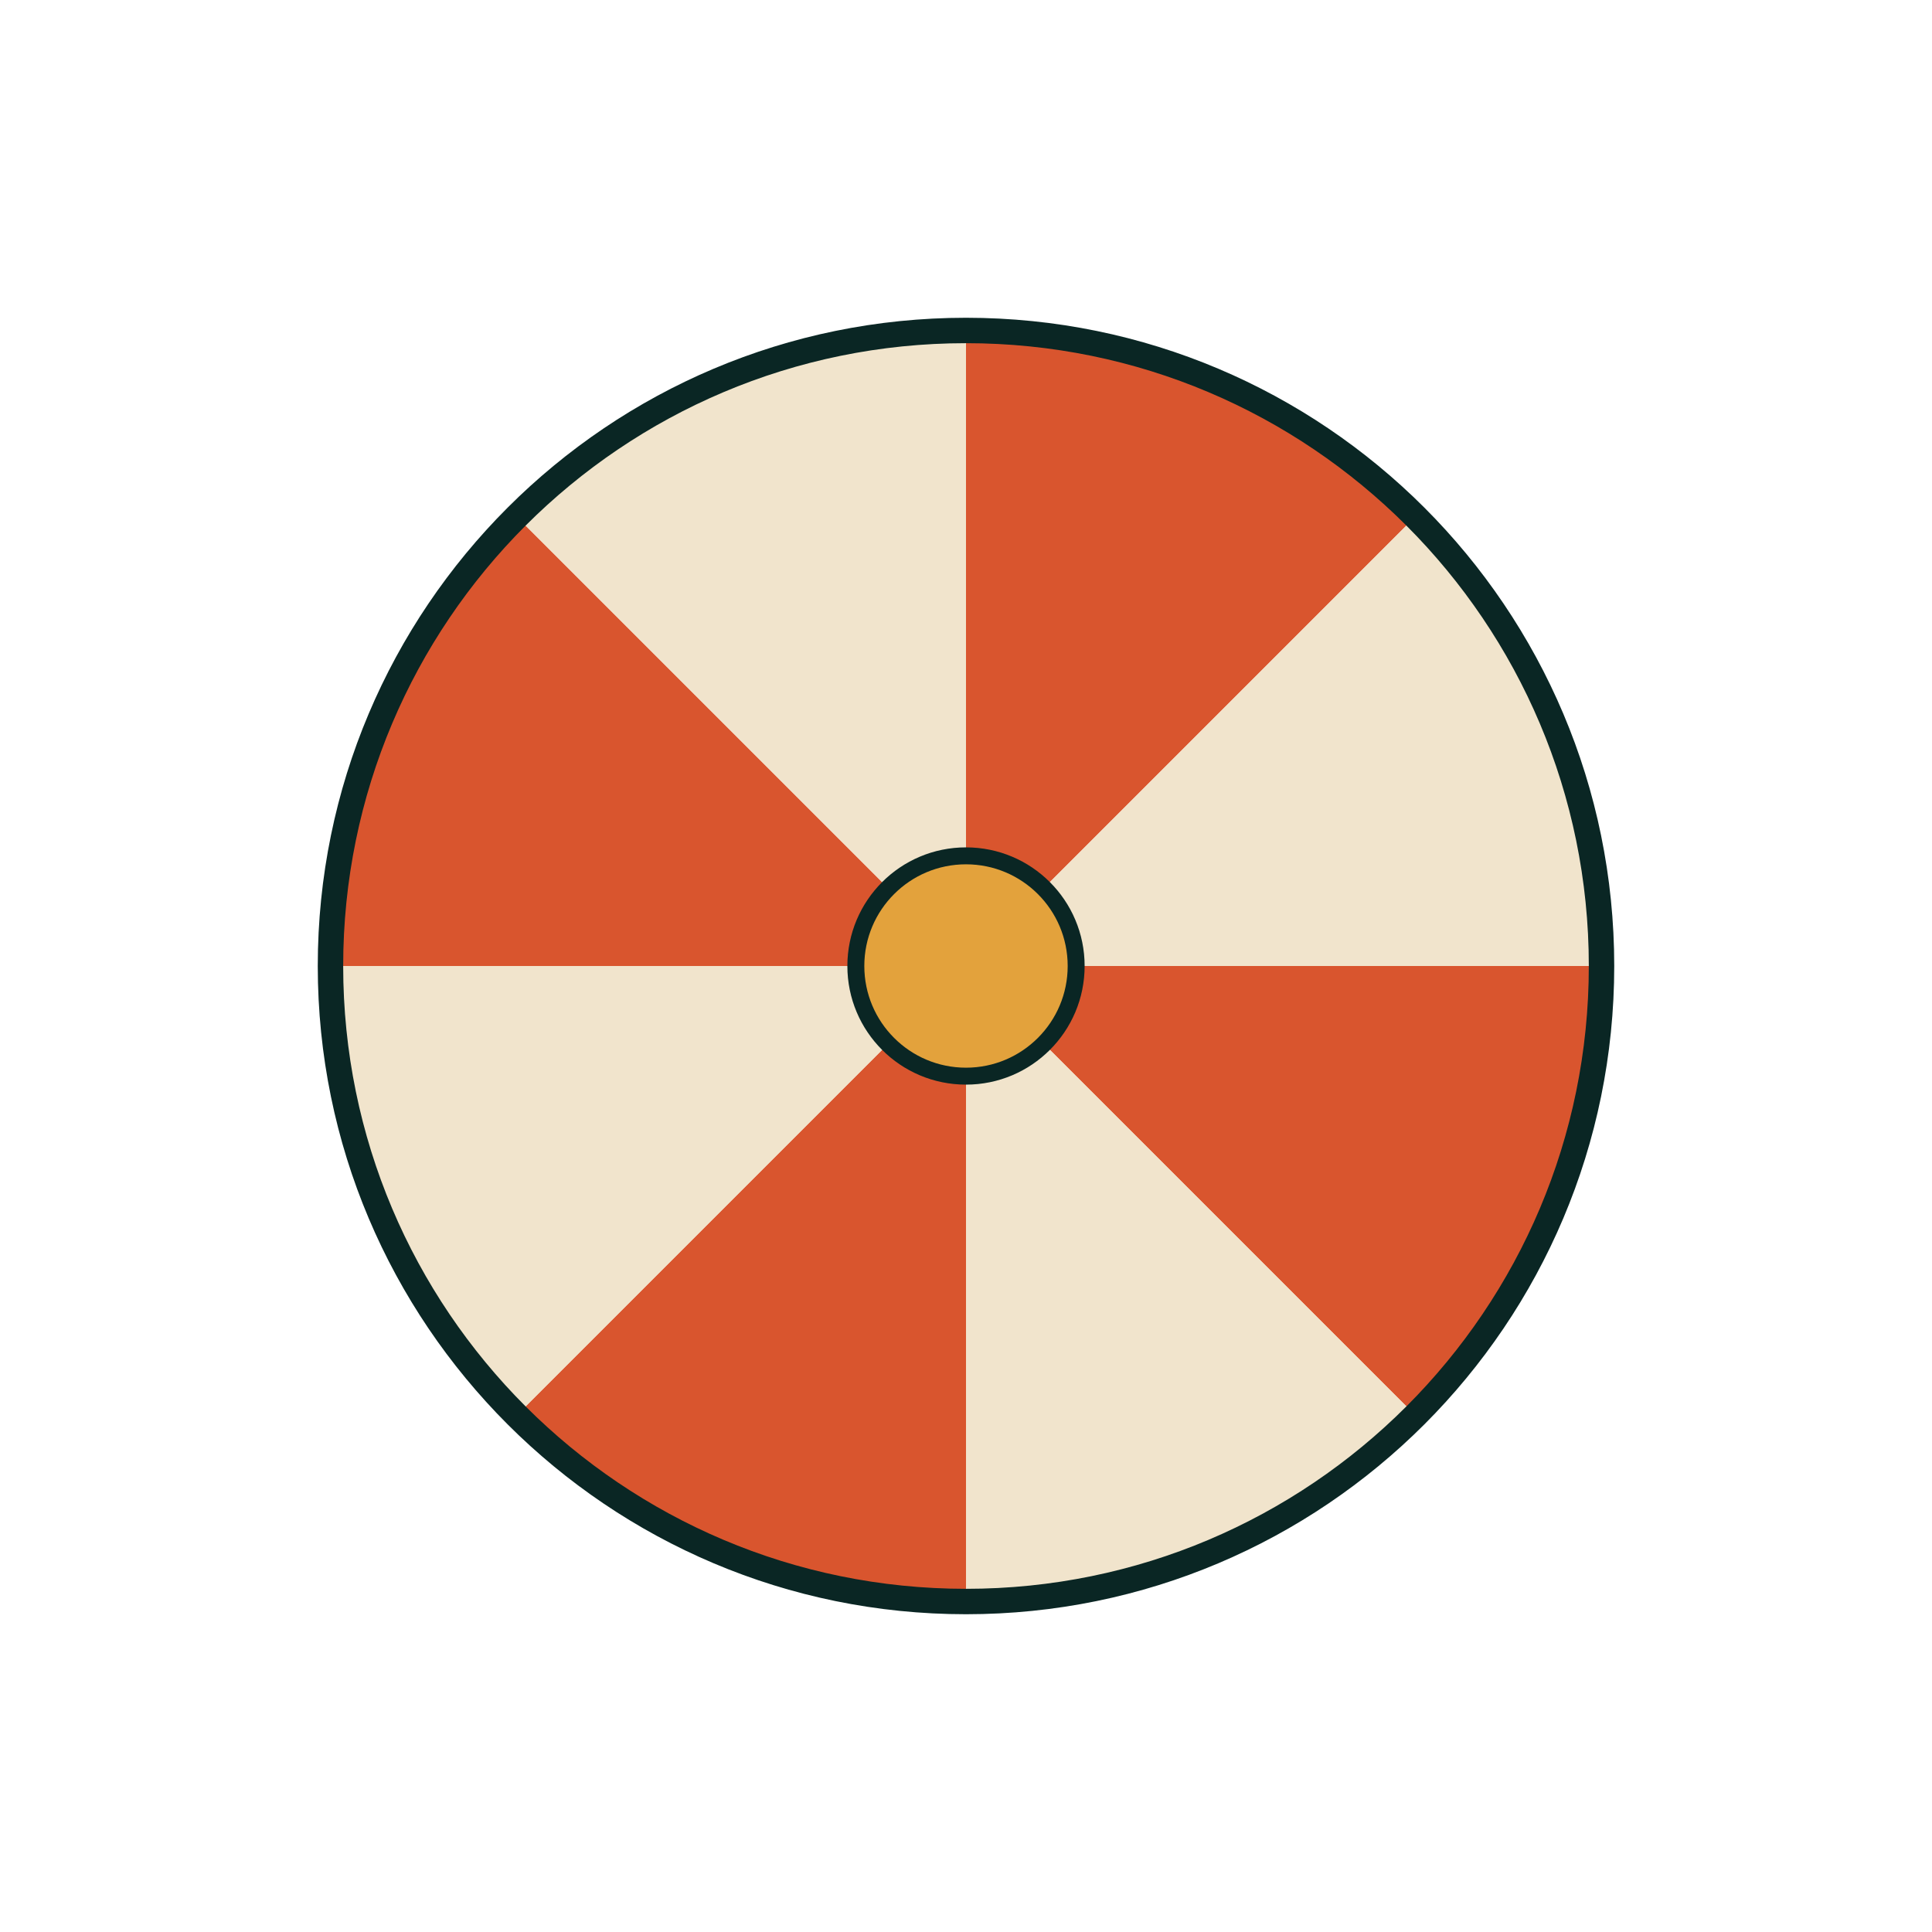
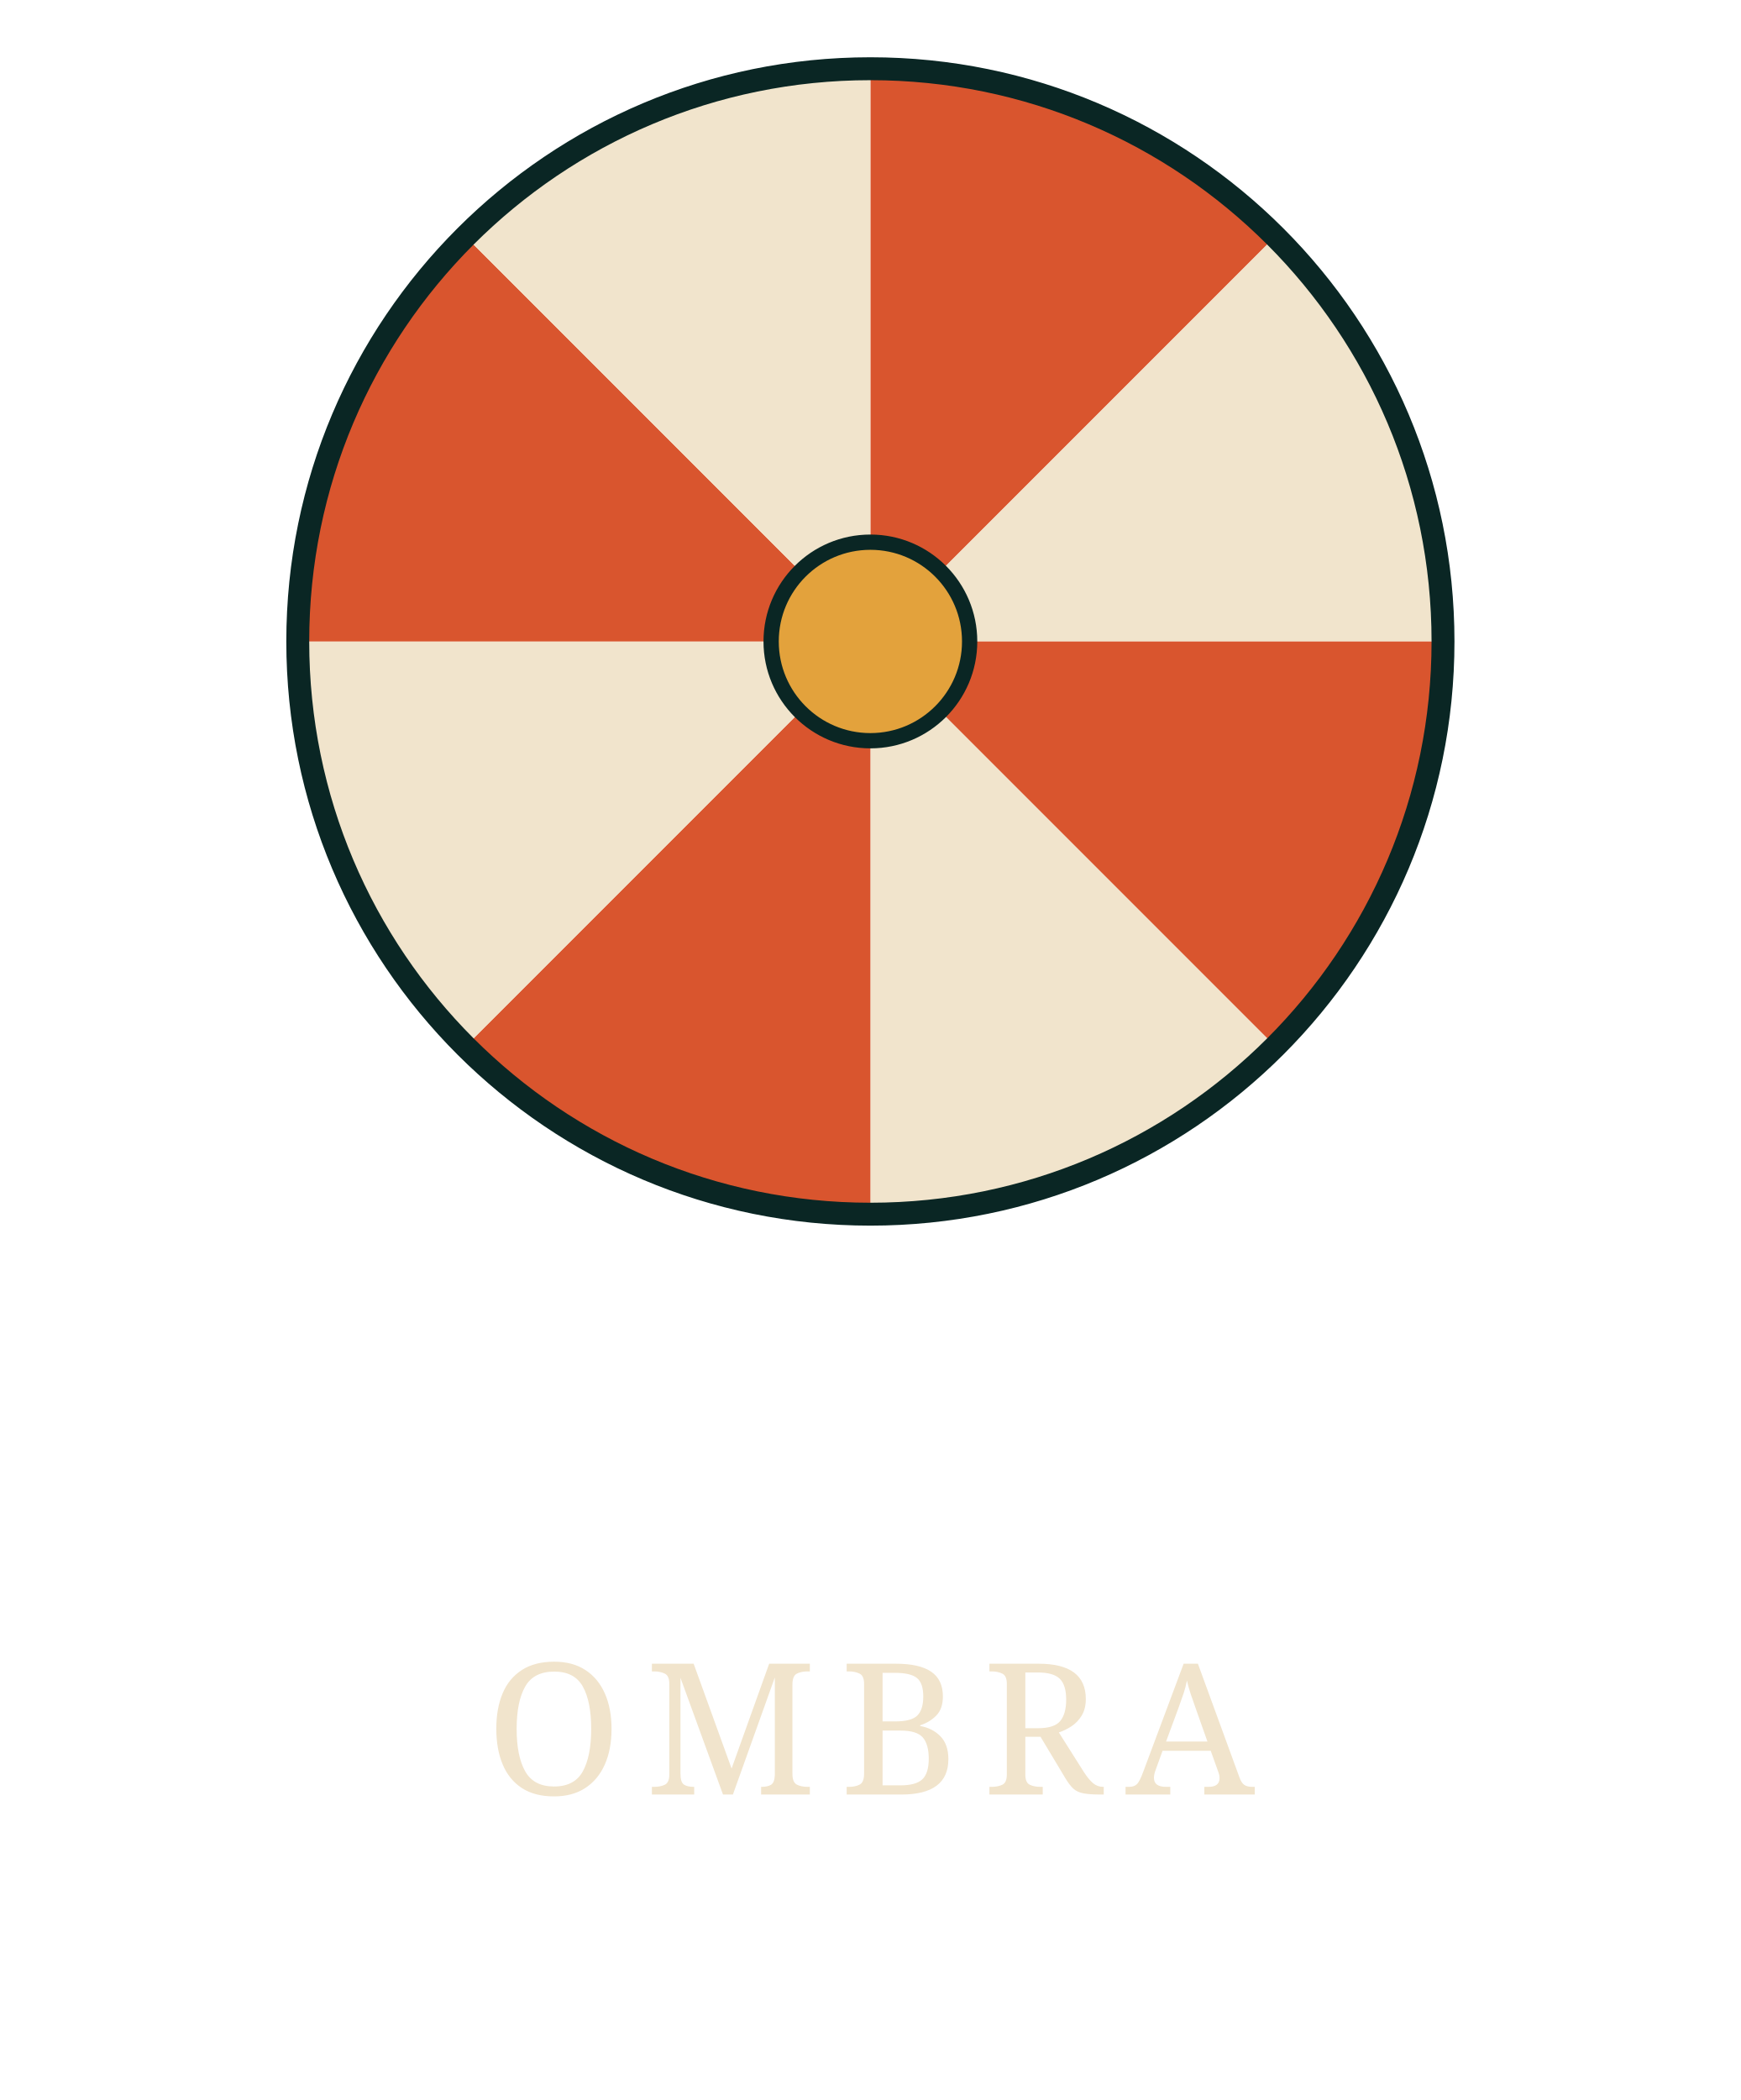
- <svg xmlns="http://www.w3.org/2000/svg" width="456" height="456" viewBox="0 0 456 456" version="1.1">
-   <path d="M228,228 L228,78 A150,150 0 0,1 334.07,121.93 Z" fill="#D9552E" />
-   <path d="M228,228 L334.07,121.93 A150,150 0 0,1 378,228 Z" fill="#F1E4CC" />
-   <path d="M228,228 L378,228 A150,150 0 0,1 334.07,334.07 Z" fill="#D9552E" />
-   <path d="M228,228 L334.07,334.07 A150,150 0 0,1 228,378 Z" fill="#F1E4CC" />
-   <path d="M228,228 L228,378 A150,150 0 0,1 121.93,334.07 Z" fill="#D9552E" />
-   <path d="M228,228 L121.93,334.07 A150,150 0 0,1 78,228 Z" fill="#F1E4CC" />
-   <path d="M228,228 L78,228 A150,150 0 0,1 121.93,121.93 Z" fill="#D9552E" />
-   <path d="M228,228 L121.93,121.93 A150,150 0 0,1 228,78 Z" fill="#F1E4CC" />
-   <circle cx="228" cy="228" r="150" fill="none" stroke="#0A2624" stroke-width="6" />
-   <circle cx="228" cy="228" r="26" fill="#E3A23C" stroke="#0A2624" stroke-width="4" />
+ <svg xmlns="http://www.w3.org/2000/svg" width="456" height="550" viewBox="0 0 456 550" version="1.1">
+   <g transform="translate(0,-60)">
+     <path d="M228,228 L228,78 A150,150 0 0,1 334.07,121.93 Z" fill="#D9552E" />
+     <path d="M228,228 L334.07,121.93 A150,150 0 0,1 378,228 Z" fill="#F1E4CC" />
+     <path d="M228,228 L378,228 A150,150 0 0,1 334.07,334.07 Z" fill="#D9552E" />
+     <path d="M228,228 L334.07,334.07 A150,150 0 0,1 228,378 Z" fill="#F1E4CC" />
+     <path d="M228,228 L228,378 A150,150 0 0,1 121.93,334.07 Z" fill="#D9552E" />
+     <path d="M228,228 L121.93,334.07 A150,150 0 0,1 78,228 Z" fill="#F1E4CC" />
+     <path d="M228,228 L78,228 A150,150 0 0,1 121.93,121.93 Z" fill="#D9552E" />
+     <path d="M228,228 L121.93,121.93 A150,150 0 0,1 228,78 Z" fill="#F1E4CC" />
+     <circle cx="228" cy="228" r="150" fill="none" stroke="#0A2624" stroke-width="6" />
+     <circle cx="228" cy="228" r="26" fill="#E3A23C" stroke="#0A2624" stroke-width="4" />
+   </g>
+   <text x="228" y="470" text-anchor="middle" font-family="Rockwell, Georgia, serif" font-size="48" letter-spacing="6" fill="#F1E4CC">OMBRA</text>
</svg>
